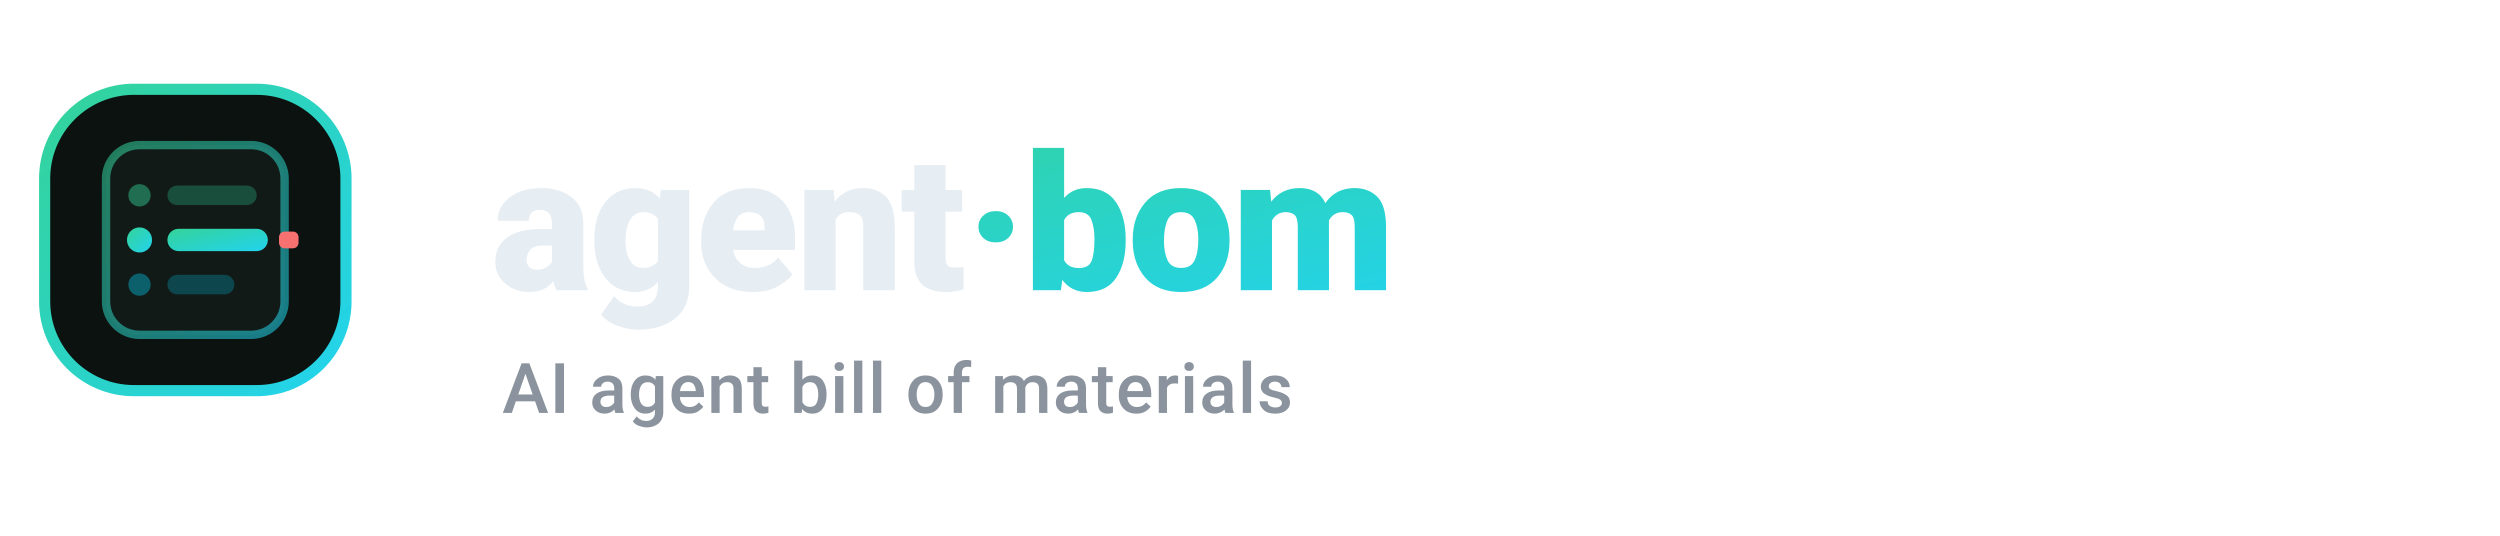
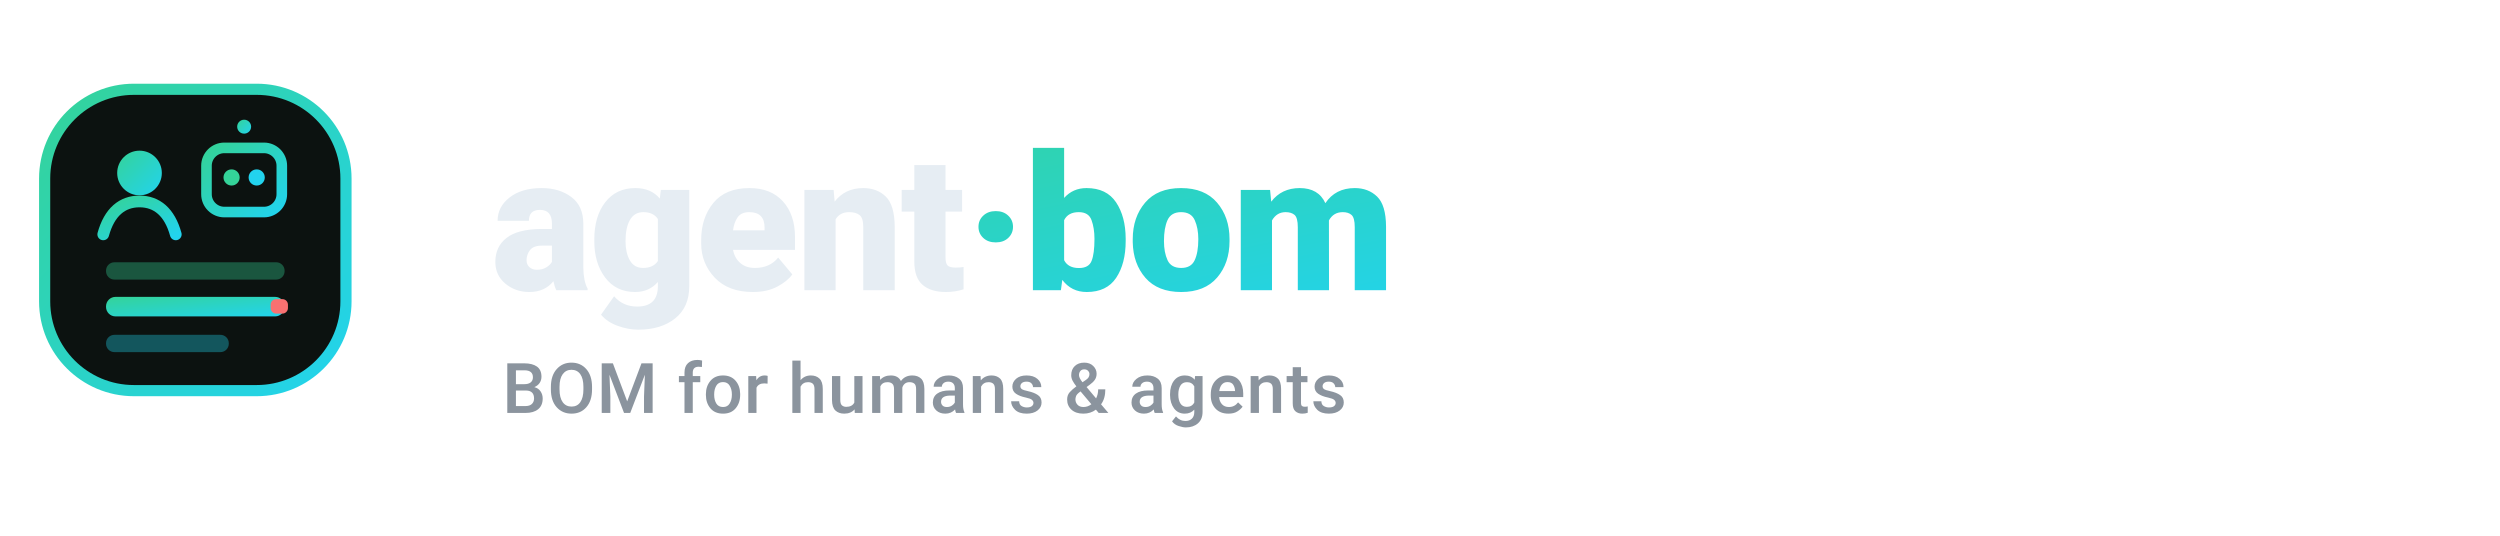
- <svg xmlns="http://www.w3.org/2000/svg" viewBox="0 0 448 96" fill="none" role="img" aria-label="agent-bom — AI agent bill of materials">
+ <svg xmlns="http://www.w3.org/2000/svg" viewBox="0 0 448 96" fill="none" role="img" aria-label="agent-bom — BOM for humans &amp; agents">
  <defs>
    <linearGradient id="abg" x1="0" y1="0" x2="1" y2="1">
      <stop offset="0%" stop-color="#34d399" />
      <stop offset="100%" stop-color="#22d3ee" />
    </linearGradient>
  </defs>
  <g transform="translate(8, 16)">
    <rect x="0" y="0" width="54" height="54" rx="16" fill="#0c1210" stroke="url(#abg)" stroke-width="2" />
-     <rect x="11" y="10" width="32" height="34" rx="6" fill="#111a17" stroke="url(#abg)" stroke-width="1.5" stroke-opacity="0.55" />
-     <circle cx="17" cy="19" r="2" fill="#34d399" fill-opacity="0.45" />
-     <rect x="22" y="17.25" width="16" height="3.5" rx="1.75" fill="#34d399" fill-opacity="0.28" />
-     <circle cx="17" cy="27" r="2.25" fill="url(#abg)" />
-     <rect x="22" y="25" width="18" height="4" rx="2" fill="url(#abg)" />
-     <rect x="42" y="25.5" width="3.5" height="3" rx="1" fill="#f87171" />
-     <circle cx="17" cy="35" r="2" fill="#06b6d4" fill-opacity="0.45" />
-     <rect x="22" y="33.25" width="12" height="3.5" rx="1.75" fill="#06b6d4" fill-opacity="0.28" />
+     <circle cx="17" cy="15" r="4" fill="url(#abg)" />
+     <path d="M10.5 26c1.1-4 3.4-5.9 6.5-5.9S22.4 22 23.5 26" fill="none" stroke="url(#abg)" stroke-width="2.1" stroke-linecap="round" />
+     <rect x="29" y="10.5" width="13.5" height="11.5" rx="3.2" fill="none" stroke="url(#abg)" stroke-width="1.9" />
+     <circle cx="33.5" cy="15.8" r="1.45" fill="#34d399" />
+     <circle cx="38" cy="15.8" r="1.45" fill="#22d3ee" />
+     <path d="M35.75 10.5V7.6" stroke="url(#abg)" stroke-width="1.9" stroke-linecap="round" />
+     <circle cx="35.75" cy="6.7" r="1.25" fill="url(#abg)" />
+     <path d="M23.5 19h5" stroke="url(#abg)" stroke-width="1.6" stroke-linecap="round" stroke-opacity="0.7" />
+     <rect x="11" y="31" width="32" height="3.1" rx="1.5" fill="#34d399" fill-opacity="0.35" />
+     <rect x="11" y="37.2" width="32" height="3.5" rx="1.7" fill="url(#abg)" />
+     <rect x="40.5" y="37.6" width="3.1" height="2.6" rx="1" fill="#f87171" />
+     <rect x="11" y="44" width="22" height="3.1" rx="1.5" fill="#22d3ee" fill-opacity="0.35" />
  </g>
  <text x="88" y="52" font-family="system-ui, -apple-system, 'Segoe UI', Roboto, sans-serif" font-size="34" font-weight="800" letter-spacing="-0.5" fill="#e6edf3">agent<tspan fill="url(#abg)">·bom</tspan>
  </text>
-   <text x="90" y="74" font-family="system-ui, -apple-system, 'Segoe UI', Roboto, sans-serif" font-size="12.5" font-weight="500" letter-spacing="0.2" fill="#8b949e">AI agent bill of materials</text>
+   <text x="90" y="74" font-family="system-ui, -apple-system, 'Segoe UI', Roboto, sans-serif" font-size="12.5" font-weight="500" letter-spacing="0.2" fill="#8b949e">BOM for humans &amp; agents</text>
</svg>
